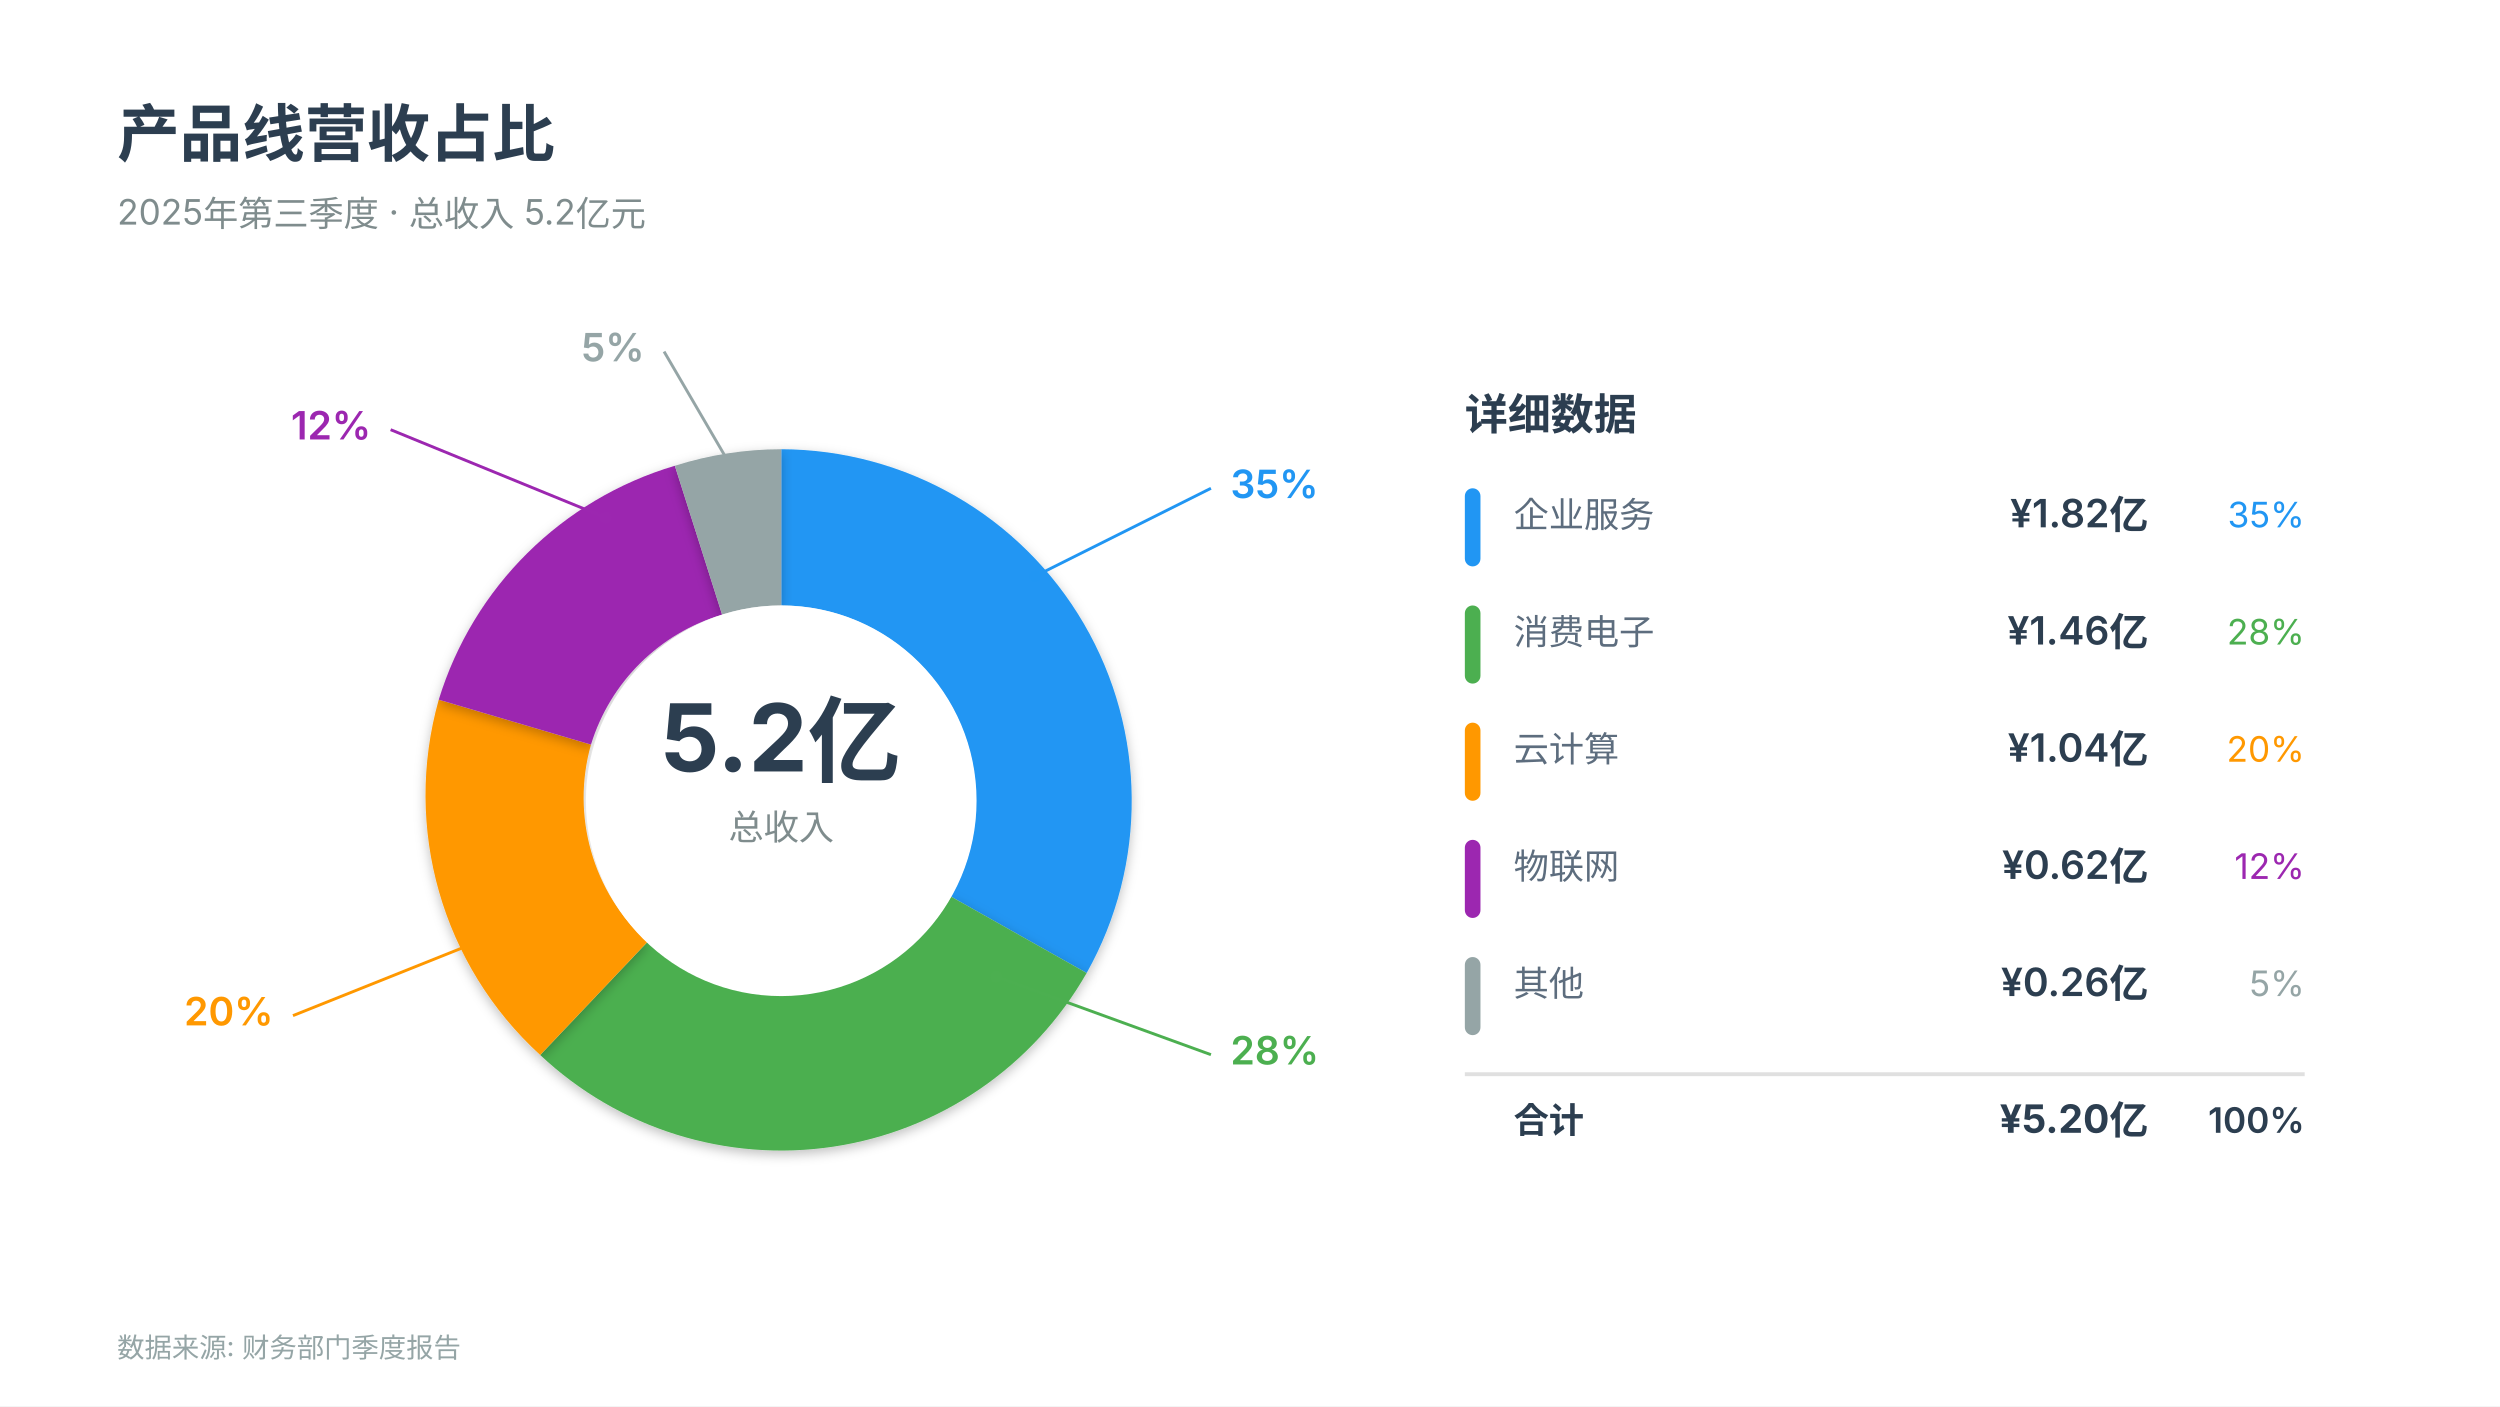
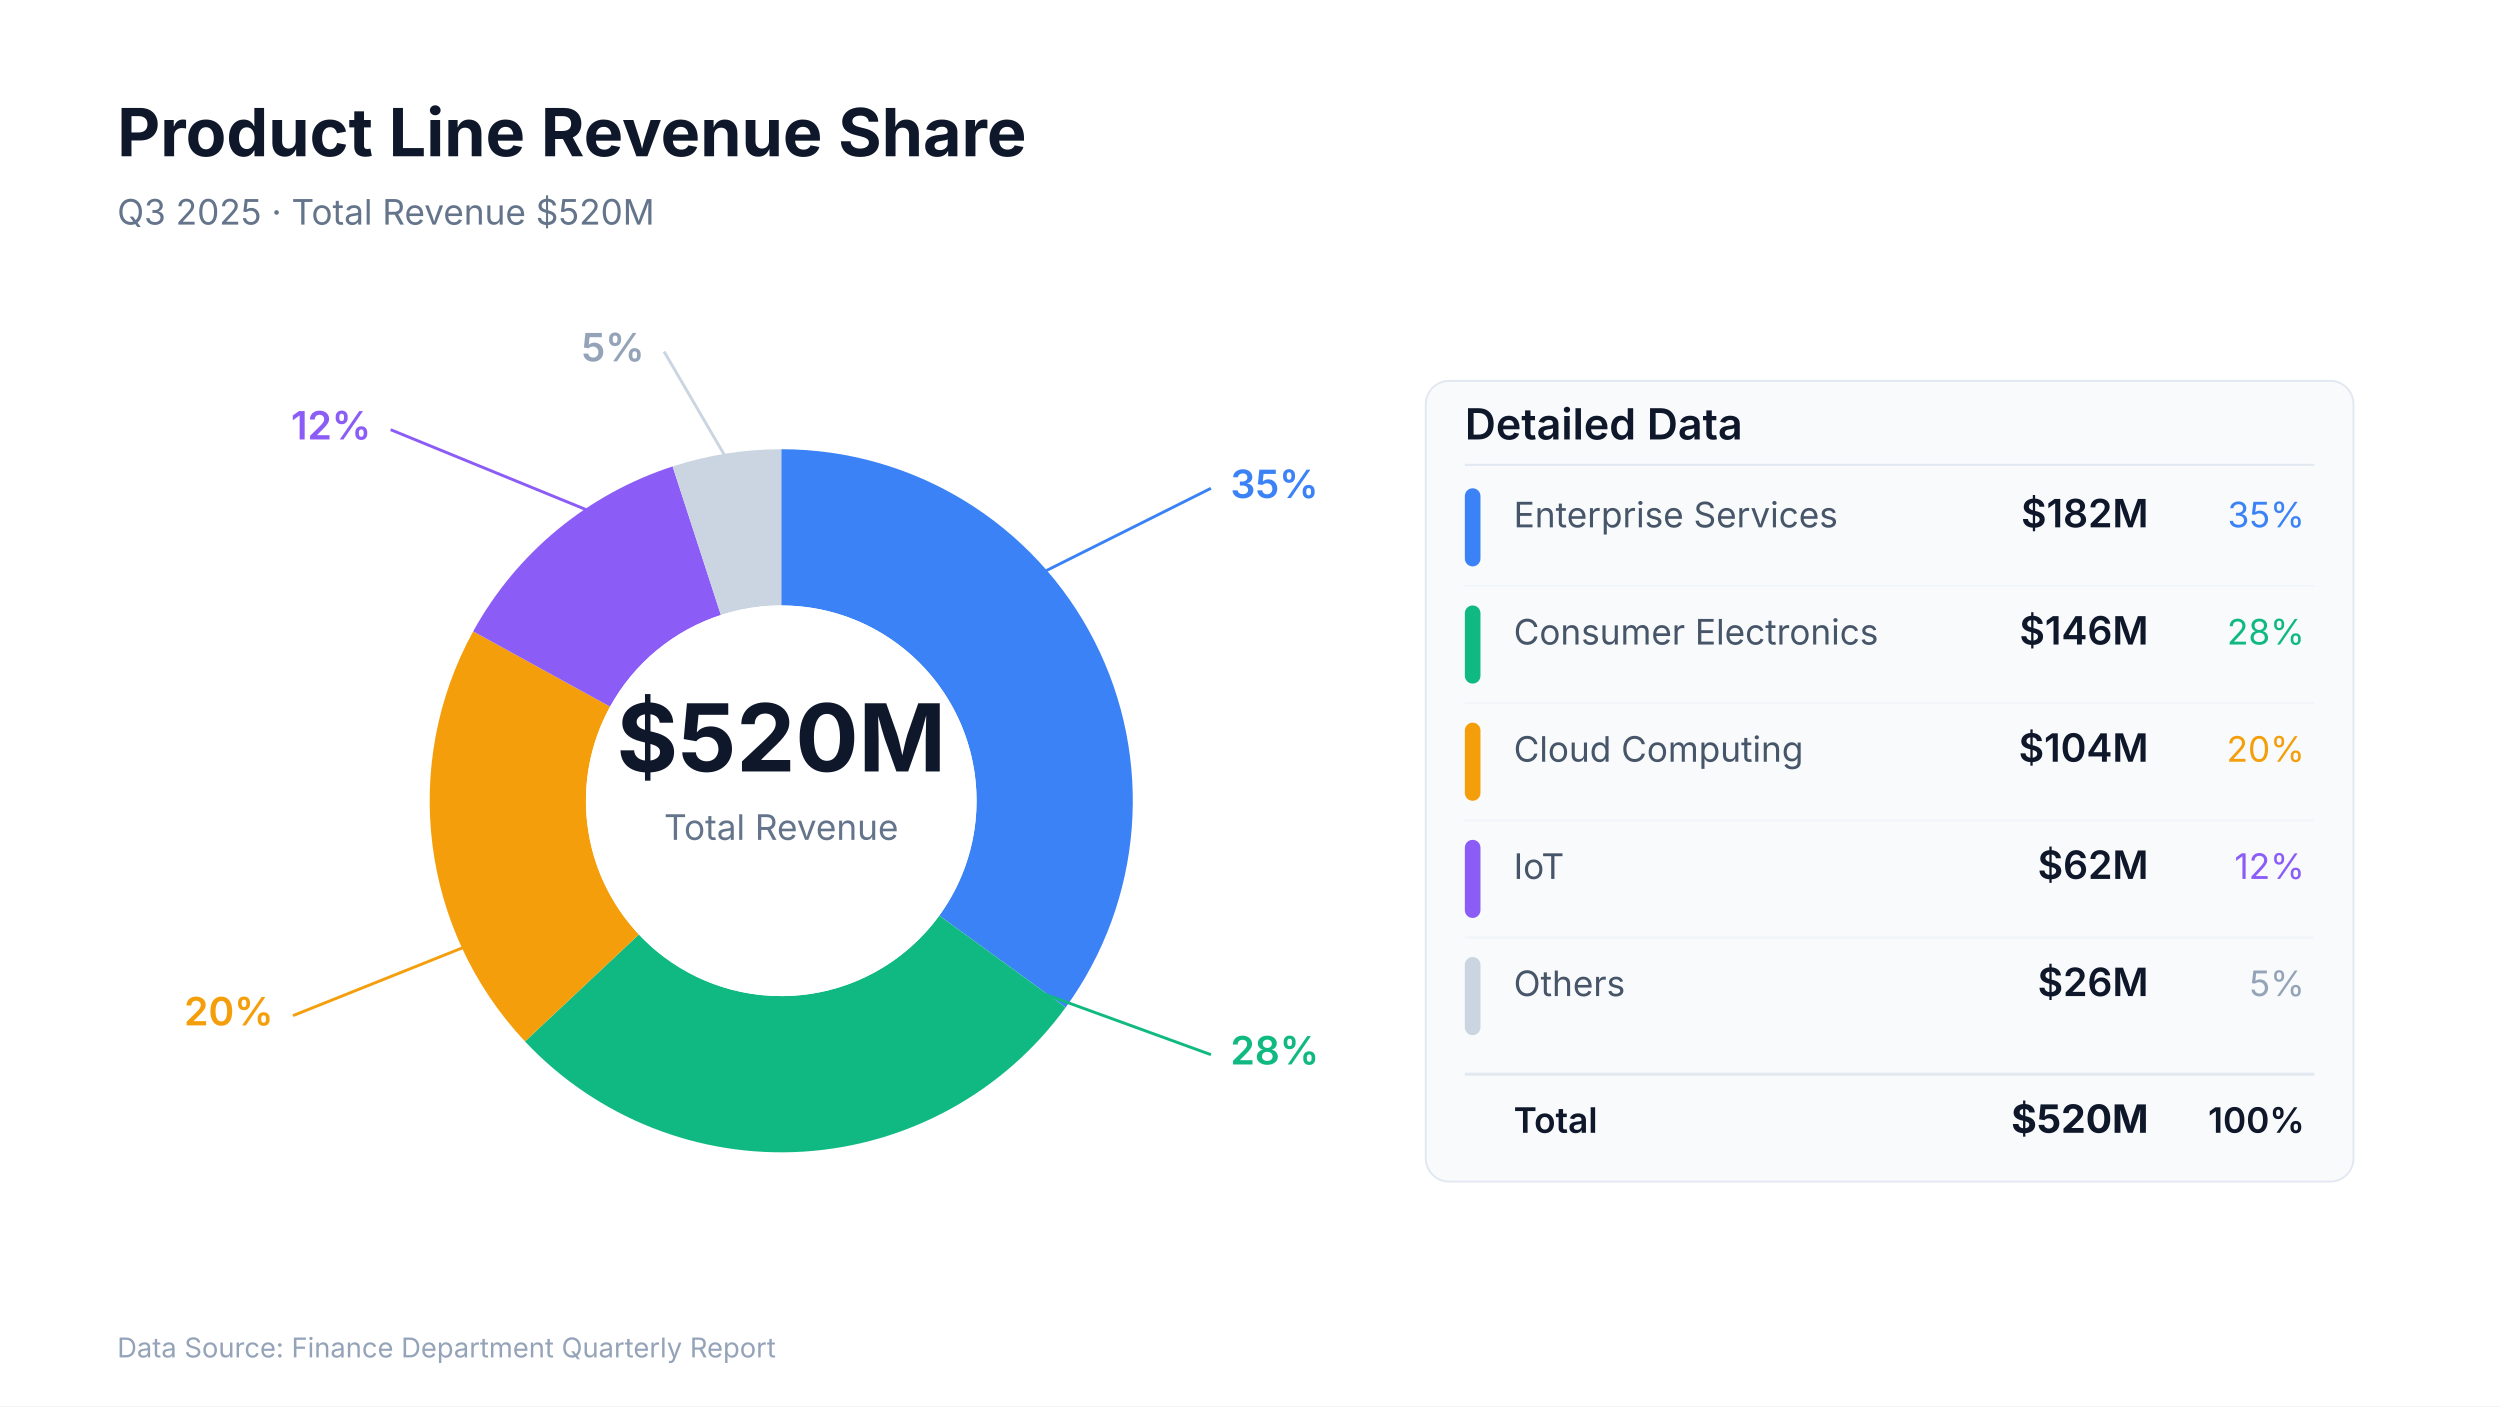
- <svg xmlns="http://www.w3.org/2000/svg" viewBox="0 0 1280 720" width="1280" height="720">
-   <defs>
-     <filter id="sectorShadow">
-       <feGaussianBlur in="SourceAlpha" stdDeviation="3" />
-       <feOffset dx="0" dy="2" />
-       <feComponentTransfer>
-         <feFuncA type="linear" slope="0.25" />
-       </feComponentTransfer>
-       <feMerge>
-         <feMergeNode />
-         <feMergeNode in="SourceGraphic" />
-       </feMerge>
-     </filter>
-   </defs>
+ <svg xmlns="http://www.w3.org/2000/svg" viewBox="0 0 1280 720" width="1280" height="720" font-family="-apple-system, BlinkMacSystemFont, 'Segoe UI', sans-serif" font-size="12">
  <rect width="1280" height="720" fill="#FFFFFF" />
-   <text x="60" y="80" font-family="-apple-system, BlinkMacSystemFont, 'Segoe UI', sans-serif" font-size="32" font-weight="bold" fill="#2C3E50">
-     <tspan>产品线营收占比</tspan>
-   </text>
-   <text x="60" y="115" font-family="-apple-system, BlinkMacSystemFont, 'Segoe UI', sans-serif" font-size="18" fill="#7F8C8D">
-     <tspan>2025年第三季度 · 总收入 5.2亿元</tspan>
-   </text>
-   <g id="donutChart" transform="translate(400, 410)">
-     <path d="M 0,-180 A 180,180 0 0,1 156.36,88.18 L 86.87,49.04 A 100,100 0 0,0 0,-100 Z" fill="#2196F3" filter="url(#sectorShadow)" />
-     <path d="M 156.36,88.18 A 180,180 0 0,1 -123.43,130.14 L -68.57,72.30 A 100,100 0 0,0 86.87,49.04 Z" fill="#4CAF50" filter="url(#sectorShadow)" />
-     <path d="M -123.43,130.14 A 180,180 0 0,1 -175.36,-51.76 L -97.42,-28.76 A 100,100 0 0,0 -68.57,72.30 Z" fill="#FF9800" filter="url(#sectorShadow)" />
-     <path d="M -175.36,-51.76 A 180,180 0 0,1 -54.46,-171.54 L -30.26,-95.30 A 100,100 0 0,0 -97.42,-28.76 Z" fill="#9C27B0" filter="url(#sectorShadow)" />
-     <path d="M -54.46,-171.54 A 180,180 0 0,1 0,-180 L 0,-100 A 100,100 0 0,0 -30.26,-95.30 Z" fill="#95A5A6" filter="url(#sectorShadow)" />
-     <circle cx="0" cy="0" r="100" fill="#FFFFFF" />
-     <text x="0" y="-15" font-family="-apple-system, BlinkMacSystemFont, 'Segoe UI', sans-serif" font-size="48" font-weight="bold" fill="#2C3E50" text-anchor="middle">
-       <tspan>5.2亿</tspan>
-     </text>
-     <text x="0" y="20" font-family="-apple-system, BlinkMacSystemFont, 'Segoe UI', sans-serif" font-size="18" fill="#7F8C8D" text-anchor="middle">
-       <tspan>总收入</tspan>
-     </text>
+   <g id="header" data-pptx-bounds="40 15 1200 125">
+     <text x="60" y="80" font-size="34" font-weight="bold" fill="#0F172A">Product Line Revenue Share</text>
+     <text x="60" y="115" font-size="18" fill="#64748B">Q3 2025 · Total Revenue $520M</text>
  </g>
-   <g>
-     <line x1="530" y1="295" x2="620" y2="250" stroke="#2196F3" stroke-width="1.5" />
-     <circle cx="530" cy="295" r="3" fill="#2196F3" />
-     <text x="630" y="255" font-family="-apple-system, BlinkMacSystemFont, 'Segoe UI', sans-serif" font-size="20" font-weight="600" fill="#2196F3">
-       <tspan>35%</tspan>
-     </text>
+   <g id="donut_chart" data-pptx-bounds="27 139 716 479" data-pptx-replace-with="chart">
+     <g id="donutChart" transform="translate(400, 410)">
+       <g id="donut-sectors">
+         <g id="sector-1">
+           <path d="M 0,-180 A 180,180 0 0,1 145.62,105.80 L 80.90,58.78 A 100,100 0 0,0 0,-100 Z" fill="#3B82F6" />
+         </g>
+         <g id="sector-2">
+           <path d="M 145.62,105.80 A 180,180 0 0,1 -131.21,123.22 L -72.90,68.45 A 100,100 0 0,0 80.90,58.78 Z" fill="#10B981" />
+         </g>
+         <g id="sector-3">
+           <path d="M -131.21,123.22 A 180,180 0 0,1 -157.74,-86.72 L -87.63,-48.18 A 100,100 0 0,0 -72.90,68.45 Z" fill="#F59E0B" />
+         </g>
+         <g id="sector-4">
+           <path d="M -157.74,-86.72 A 180,180 0 0,1 -55.62,-171.19 L -30.90,-95.11 A 100,100 0 0,0 -87.63,-48.18 Z" fill="#8B5CF6" />
+         </g>
+         <g id="sector-5">
+           <path d="M -55.62,-171.19 A 180,180 0 0,1 0,-180 L 0,-100 A 100,100 0 0,0 -30.90,-95.11 Z" fill="#CBD5E1" />
+         </g>
+       </g>
+       <circle cx="0" cy="0" r="100" fill="#FFFFFF" />
+       <text x="0" y="-15" font-size="48" font-weight="bold" fill="#0F172A" text-anchor="middle">$520M</text>
+       <text x="0" y="20" font-size="18" fill="#64748B" text-anchor="middle">Total Revenue</text>
+     </g>
+     <g id="labels">
+       <g id="label-1">
+         <line x1="530" y1="295" x2="620" y2="250" stroke="#3B82F6" stroke-width="1.5" />
+         <circle cx="530" cy="295" r="3" fill="#3B82F6" />
+         <text x="630" y="255" font-size="20" font-weight="600" fill="#3B82F6">35%</text>
+       </g>
+       <g id="label-2">
+         <line x1="510" y1="500" x2="620" y2="540" stroke="#10B981" stroke-width="1.5" />
+         <circle cx="510" cy="500" r="3" fill="#10B981" />
+         <text x="630" y="545" font-size="20" font-weight="600" fill="#10B981">28%</text>
+       </g>
+       <g id="label-3">
+         <line x1="250" y1="480" x2="150" y2="520" stroke="#F59E0B" stroke-width="1.5" />
+         <circle cx="250" cy="480" r="3" fill="#F59E0B" />
+         <text x="140" y="525" font-size="20" font-weight="600" fill="#F59E0B" text-anchor="end">20%</text>
+       </g>
+       <g id="label-4">
+         <line x1="310" y1="265" x2="200" y2="220" stroke="#8B5CF6" stroke-width="1.5" />
+         <circle cx="310" cy="265" r="3" fill="#8B5CF6" />
+         <text x="190" y="225" font-size="20" font-weight="600" fill="#8B5CF6" text-anchor="end">12%</text>
+       </g>
+       <g id="label-5">
+         <line x1="375" y1="240" x2="340" y2="180" stroke="#CBD5E1" stroke-width="1.5" />
+         <circle cx="375" cy="240" r="3" fill="#CBD5E1" />
+         <text x="330" y="185" font-size="20" font-weight="600" fill="#94A3B8" text-anchor="end">5%</text>
+       </g>
+     </g>
  </g>
-   <g>
-     <line x1="510" y1="500" x2="620" y2="540" stroke="#4CAF50" stroke-width="1.5" />
-     <circle cx="510" cy="500" r="3" fill="#4CAF50" />
-     <text x="630" y="545" font-family="-apple-system, BlinkMacSystemFont, 'Segoe UI', sans-serif" font-size="20" font-weight="600" fill="#4CAF50">
-       <tspan>28%</tspan>
-     </text>
+   <g id="detailList" data-pptx-bounds="670 168 595 464">
+     <rect x="730" y="195" width="475" height="410" rx="12" fill="#F8FAFC" stroke="#E2E8F0" stroke-width="1" />
+     <text x="750" y="225" font-size="22" font-weight="600" fill="#0F172A">Detailed Data</text>
+     <line x1="750" y1="238" x2="1185" y2="238" stroke="#E2E8F0" stroke-width="1" />
+     <g id="list-items">
+       <g id="item-1">
+         <rect x="750" y="250" width="8" height="40" rx="4" fill="#3B82F6" />
+         <text x="775" y="270" font-size="18" fill="#475569">Enterprise Services</text>
+         <text x="1100" y="270" font-size="20" font-weight="600" fill="#0F172A" text-anchor="end">$182M</text>
+         <text x="1180" y="270" font-size="18" fill="#3B82F6" text-anchor="end">35%</text>
+         <line x1="750" y1="300" x2="1185" y2="300" stroke="#F1F5F9" stroke-width="1" />
+       </g>
+       <g id="item-2">
+         <rect x="750" y="310" width="8" height="40" rx="4" fill="#10B981" />
+         <text x="775" y="330" font-size="18" fill="#475569">Consumer Electronics</text>
+         <text x="1100" y="330" font-size="20" font-weight="600" fill="#0F172A" text-anchor="end">$146M</text>
+         <text x="1180" y="330" font-size="18" fill="#10B981" text-anchor="end">28%</text>
+         <line x1="750" y1="360" x2="1185" y2="360" stroke="#F1F5F9" stroke-width="1" />
+       </g>
+       <g id="item-3">
+         <rect x="750" y="370" width="8" height="40" rx="4" fill="#F59E0B" />
+         <text x="775" y="390" font-size="18" fill="#475569">Cloud Computing</text>
+         <text x="1100" y="390" font-size="20" font-weight="600" fill="#0F172A" text-anchor="end">$104M</text>
+         <text x="1180" y="390" font-size="18" fill="#F59E0B" text-anchor="end">20%</text>
+         <line x1="750" y1="420" x2="1185" y2="420" stroke="#F1F5F9" stroke-width="1" />
+       </g>
+       <g id="item-4">
+         <rect x="750" y="430" width="8" height="40" rx="4" fill="#8B5CF6" />
+         <text x="775" y="450" font-size="18" fill="#475569">IoT</text>
+         <text x="1100" y="450" font-size="20" font-weight="600" fill="#0F172A" text-anchor="end">$62M</text>
+         <text x="1180" y="450" font-size="18" fill="#8B5CF6" text-anchor="end">12%</text>
+         <line x1="750" y1="480" x2="1185" y2="480" stroke="#F1F5F9" stroke-width="1" />
+       </g>
+       <g id="item-5">
+         <rect x="750" y="490" width="8" height="40" rx="4" fill="#CBD5E1" />
+         <text x="775" y="510" font-size="18" fill="#475569">Others</text>
+         <text x="1100" y="510" font-size="20" font-weight="600" fill="#0F172A" text-anchor="end">$26M</text>
+         <text x="1180" y="510" font-size="18" fill="#94A3B8" text-anchor="end">5%</text>
+       </g>
+     </g>
+     <line x1="750" y1="550" x2="1185" y2="550" stroke="#E2E8F0" stroke-width="1.5" />
+     <text x="775" y="580" font-size="18" font-weight="600" fill="#0F172A">Total</text>
+     <text x="1100" y="580" font-size="20" font-weight="bold" fill="#0F172A" text-anchor="end">$520M</text>
+     <text x="1180" y="580" font-size="18" font-weight="600" fill="#0F172A" text-anchor="end">100%</text>
  </g>
-   <g>
-     <line x1="250" y1="480" x2="150" y2="520" stroke="#FF9800" stroke-width="1.5" />
-     <circle cx="250" cy="480" r="3" fill="#FF9800" />
-     <text x="140" y="525" font-family="-apple-system, BlinkMacSystemFont, 'Segoe UI', sans-serif" font-size="20" font-weight="600" fill="#FF9800" text-anchor="end">
-       <tspan>20%</tspan>
-     </text>
+   <g id="source" data-pptx-bounds="40 670 1200 40">
+     <text x="60" y="695" font-size="14" fill="#94A3B8">Data Source: Finance Department Quarterly Report</text>
  </g>
-   <g>
-     <line x1="310" y1="265" x2="200" y2="220" stroke="#9C27B0" stroke-width="1.5" />
-     <circle cx="310" cy="265" r="3" fill="#9C27B0" />
-     <text x="190" y="225" font-family="-apple-system, BlinkMacSystemFont, 'Segoe UI', sans-serif" font-size="20" font-weight="600" fill="#9C27B0" text-anchor="end">
-       <tspan>12%</tspan>
-     </text>
-   </g>
-   <g>
-     <line x1="375" y1="240" x2="340" y2="180" stroke="#95A5A6" stroke-width="1.5" />
-     <circle cx="375" cy="240" r="3" fill="#95A5A6" />
-     <text x="330" y="185" font-family="-apple-system, BlinkMacSystemFont, 'Segoe UI', sans-serif" font-size="20" font-weight="600" fill="#95A5A6" text-anchor="end">
-       <tspan>5%</tspan>
-     </text>
-   </g>
-   <g id="detailList">
-     <text x="750" y="220" font-family="-apple-system, BlinkMacSystemFont, 'Segoe UI', sans-serif" font-size="22" font-weight="600" fill="#2C3E50">
-       <tspan>详细数据</tspan>
-     </text>
-     <rect x="750" y="250" width="8" height="40" rx="4" fill="#2196F3" />
-     <text x="775" y="270" font-family="-apple-system, BlinkMacSystemFont, 'Segoe UI', sans-serif" font-size="18" fill="#5D6D7E">
-       <tspan>企业服务</tspan>
-     </text>
-     <text x="1100" y="270" font-family="-apple-system, BlinkMacSystemFont, 'Segoe UI', sans-serif" font-size="20" font-weight="600" fill="#2C3E50" text-anchor="end">
-       <tspan>¥1.82亿</tspan>
-     </text>
-     <text x="1180" y="270" font-family="-apple-system, BlinkMacSystemFont, 'Segoe UI', sans-serif" font-size="18" fill="#2196F3" text-anchor="end">
-       <tspan>35%</tspan>
-     </text>
-     <rect x="750" y="310" width="8" height="40" rx="4" fill="#4CAF50" />
-     <text x="775" y="330" font-family="-apple-system, BlinkMacSystemFont, 'Segoe UI', sans-serif" font-size="18" fill="#5D6D7E">
-       <tspan>消费电子</tspan>
-     </text>
-     <text x="1100" y="330" font-family="-apple-system, BlinkMacSystemFont, 'Segoe UI', sans-serif" font-size="20" font-weight="600" fill="#2C3E50" text-anchor="end">
-       <tspan>¥1.46亿</tspan>
-     </text>
-     <text x="1180" y="330" font-family="-apple-system, BlinkMacSystemFont, 'Segoe UI', sans-serif" font-size="18" fill="#4CAF50" text-anchor="end">
-       <tspan>28%</tspan>
-     </text>
-     <rect x="750" y="370" width="8" height="40" rx="4" fill="#FF9800" />
-     <text x="775" y="390" font-family="-apple-system, BlinkMacSystemFont, 'Segoe UI', sans-serif" font-size="18" fill="#5D6D7E">
-       <tspan>云计算</tspan>
-     </text>
-     <text x="1100" y="390" font-family="-apple-system, BlinkMacSystemFont, 'Segoe UI', sans-serif" font-size="20" font-weight="600" fill="#2C3E50" text-anchor="end">
-       <tspan>¥1.04亿</tspan>
-     </text>
-     <text x="1180" y="390" font-family="-apple-system, BlinkMacSystemFont, 'Segoe UI', sans-serif" font-size="18" fill="#FF9800" text-anchor="end">
-       <tspan>20%</tspan>
-     </text>
-     <rect x="750" y="430" width="8" height="40" rx="4" fill="#9C27B0" />
-     <text x="775" y="450" font-family="-apple-system, BlinkMacSystemFont, 'Segoe UI', sans-serif" font-size="18" fill="#5D6D7E">
-       <tspan>物联网</tspan>
-     </text>
-     <text x="1100" y="450" font-family="-apple-system, BlinkMacSystemFont, 'Segoe UI', sans-serif" font-size="20" font-weight="600" fill="#2C3E50" text-anchor="end">
-       <tspan>¥0.62亿</tspan>
-     </text>
-     <text x="1180" y="450" font-family="-apple-system, BlinkMacSystemFont, 'Segoe UI', sans-serif" font-size="18" fill="#9C27B0" text-anchor="end">
-       <tspan>12%</tspan>
-     </text>
-     <rect x="750" y="490" width="8" height="40" rx="4" fill="#95A5A6" />
-     <text x="775" y="510" font-family="-apple-system, BlinkMacSystemFont, 'Segoe UI', sans-serif" font-size="18" fill="#5D6D7E">
-       <tspan>其他</tspan>
-     </text>
-     <text x="1100" y="510" font-family="-apple-system, BlinkMacSystemFont, 'Segoe UI', sans-serif" font-size="20" font-weight="600" fill="#2C3E50" text-anchor="end">
-       <tspan>¥0.26亿</tspan>
-     </text>
-     <text x="1180" y="510" font-family="-apple-system, BlinkMacSystemFont, 'Segoe UI', sans-serif" font-size="18" fill="#95A5A6" text-anchor="end">
-       <tspan>5%</tspan>
-     </text>
-     <line x1="750" y1="550" x2="1180" y2="550" stroke="#E0E0E0" stroke-width="2" />
-     <text x="775" y="580" font-family="-apple-system, BlinkMacSystemFont, 'Segoe UI', sans-serif" font-size="18" font-weight="600" fill="#2C3E50">
-       <tspan>合计</tspan>
-     </text>
-     <text x="1100" y="580" font-family="-apple-system, BlinkMacSystemFont, 'Segoe UI', sans-serif" font-size="20" font-weight="bold" fill="#2C3E50" text-anchor="end">
-       <tspan>¥5.20亿</tspan>
-     </text>
-     <text x="1180" y="580" font-family="-apple-system, BlinkMacSystemFont, 'Segoe UI', sans-serif" font-size="18" font-weight="600" fill="#2C3E50" text-anchor="end">
-       <tspan>100%</tspan>
-     </text>
-   </g>
-   <text x="60" y="695" font-family="-apple-system, BlinkMacSystemFont, 'Segoe UI', sans-serif" font-size="14" fill="#95A5A6">
-     <tspan>数据来源: 财务部门季度报告</tspan>
-   </text>
</svg>
